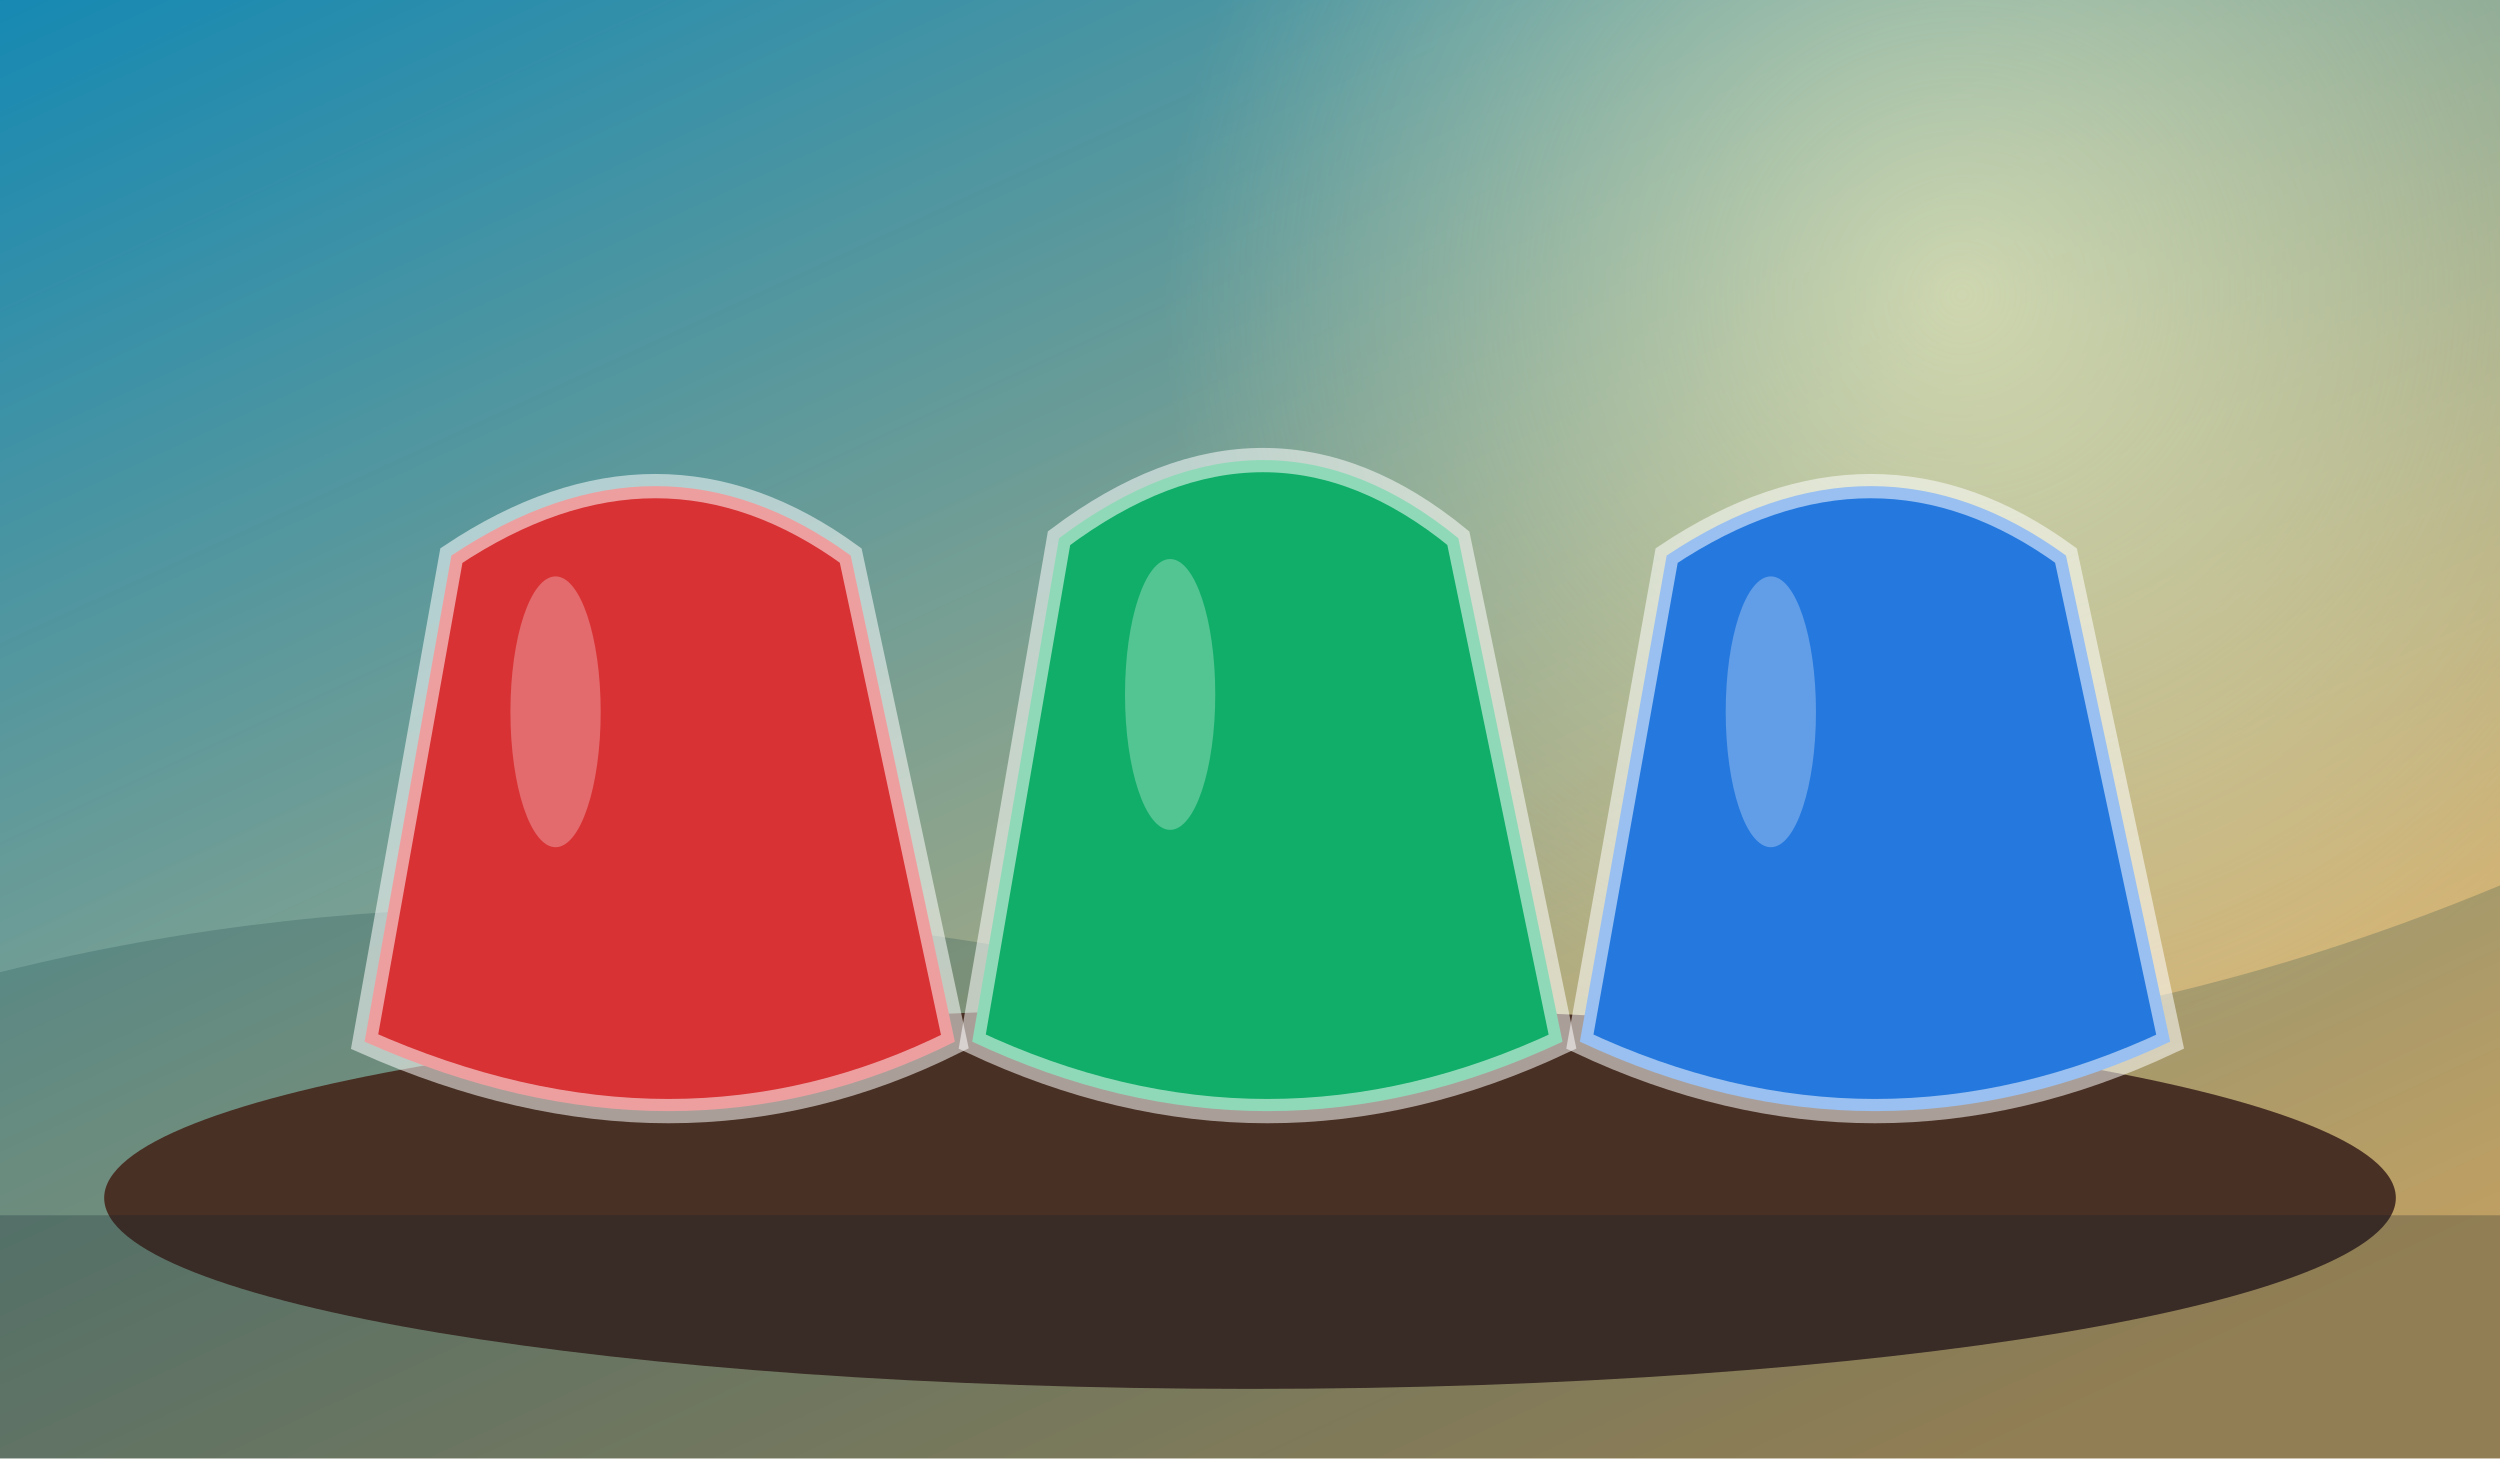
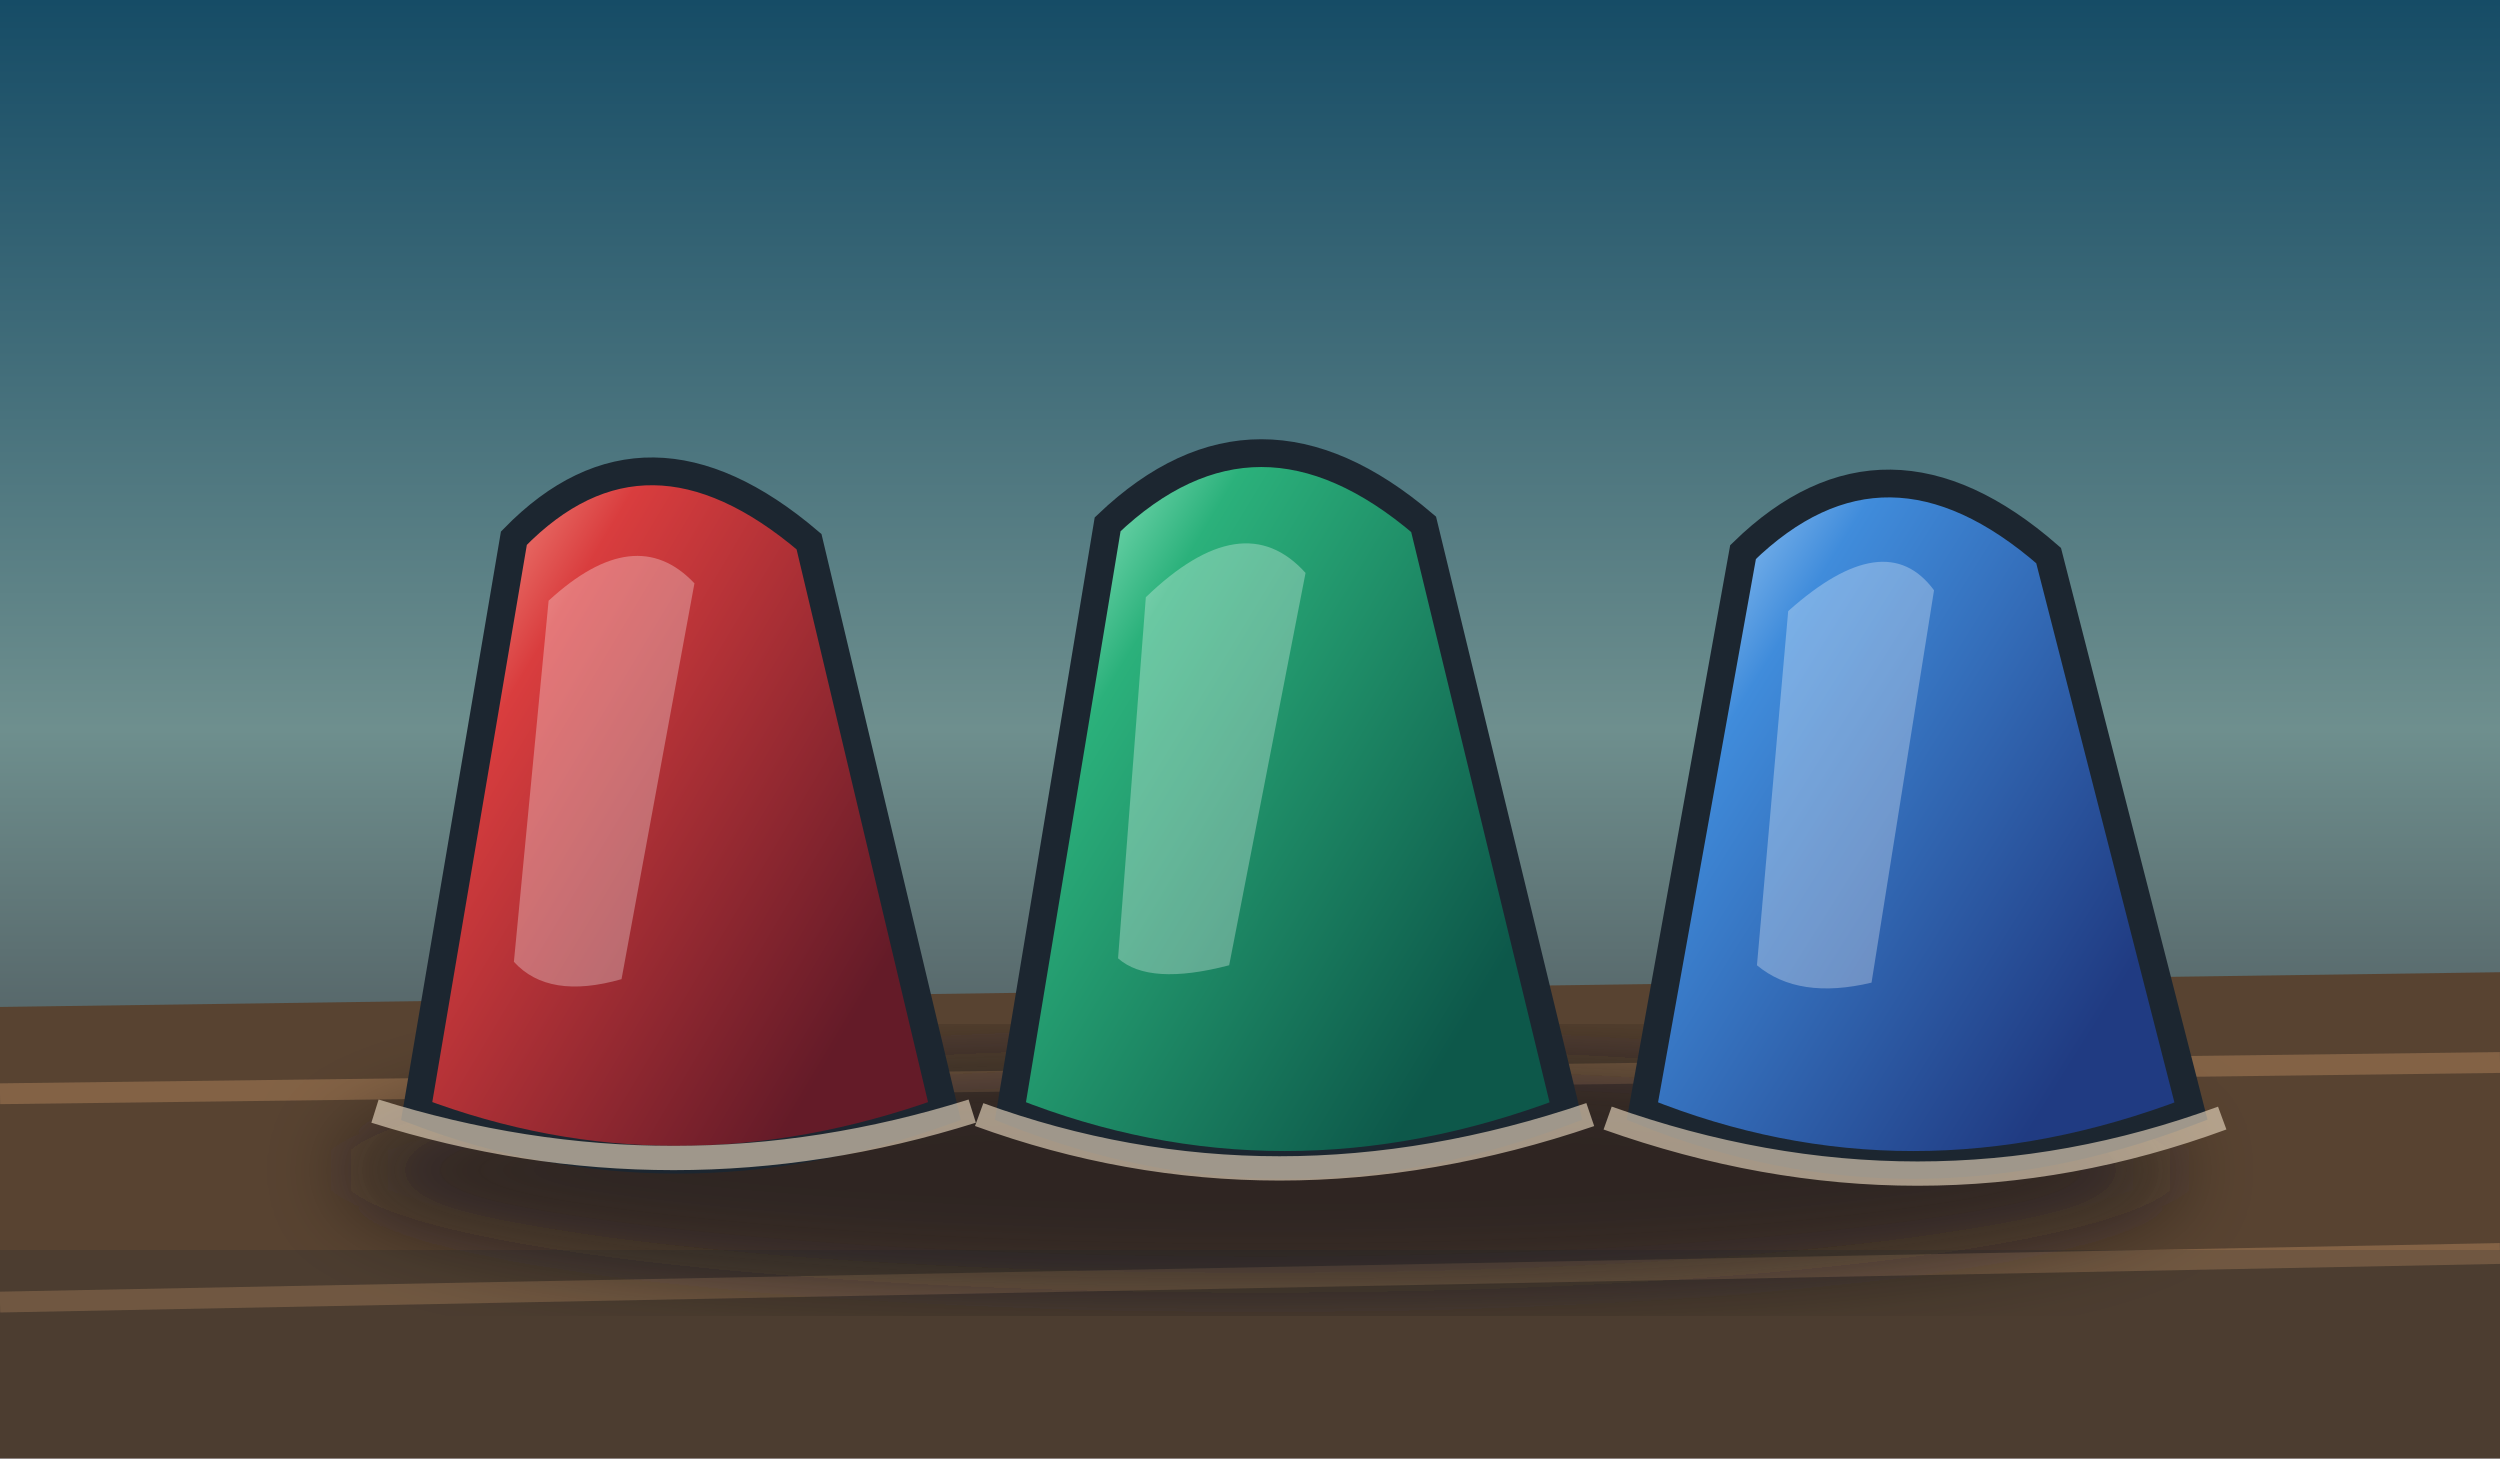
<svg xmlns="http://www.w3.org/2000/svg" width="720" height="420" viewBox="0 0 720 420">
  <defs>
-     <linearGradient id="bg" x2=".8" y2="1">
-       <stop stop-color="#1689b3" />
-       <stop offset="1" stop-color="#f0ba6b" />
+     <linearGradient id="bg" x2="0" y2="1">
+       <stop stop-color="#164c66" />
+       <stop offset=".5" stop-color="#6e8f8e" />
+       <stop offset="1" stop-color="#342a33" />
    </linearGradient>
-     <radialGradient id="glow">
-       <stop stop-color="#fff9c5" stop-opacity=".6" />
-       <stop offset="1" stop-color="#fff9c5" stop-opacity="0" />
-     </radialGradient>
+     <linearGradient id="red" x2=".9" y2=".7">
+       <stop stop-color="#ffb6a5" />
+       <stop offset=".3" stop-color="#d93d3e" />
+       <stop offset="1" stop-color="#641b28" />
+     </linearGradient>
+     <linearGradient id="green" x2=".9" y2=".7">
+       <stop stop-color="#c1ffe4" />
+       <stop offset=".3" stop-color="#2bb17b" />
+       <stop offset="1" stop-color="#0d584a" />
+     </linearGradient>
+     <linearGradient id="blue" x2=".9" y2=".7">
+       <stop stop-color="#c7e6ff" />
+       <stop offset=".3" stop-color="#408cdb" />
+       <stop offset="1" stop-color="#203b82" />
+     </linearGradient>
+     <filter id="s">
+       <feGaussianBlur stdDeviation="12" />
+     </filter>
  </defs>
  <rect width="720" height="420" fill="url(#bg)" />
-   <circle cx="565" cy="85" r="230" fill="url(#glow)" />
-   <path d="M0 280Q160 240 350 285T720 255V420H0" fill="#133e46" opacity=".22" />
-   <ellipse cx="360" cy="345" rx="330" ry="55" fill="#493024" />
-   <g stroke="#ffffff88" stroke-width="7">
-     <path d="M105 300L130 160Q190 120 245 160L275 300Q195 340 105 300Z" fill="#d83234" />
-     <path d="M280 300L305 155Q365 110 420 155L450 300Q365 340 280 300Z" fill="#10ae68" />
-     <path d="M455 300L480 160Q540 120 595 160L625 300Q540 340 455 300Z" fill="#2478de" />
+   <path d="M0 290L720 280V420H0" fill="#584331" />
+   <path d="M0 315L720 306M0 375L720 361" stroke="#a57b56" stroke-width="6" opacity=".55" />
+   <ellipse cx="363" cy="337" rx="265" ry="35" fill="#0c1019" opacity=".55" filter="url(#s)" />
+   <g stroke="#1c2630" stroke-width="8">
+     <path d="M120 320L148 155Q186 116 233 156L272 320Q194 348 120 320Z" fill="url(#red)" />
+     <path d="M291 320L319 151Q362 110 410 151L451 320Q369 351 291 320Z" fill="url(#green)" />
+     <path d="M473 320L502 159Q543 119 590 160L631 320Q550 351 473 320Z" fill="url(#blue)" />
  </g>
-   <g fill="#fff" opacity=".28">
-     <ellipse cx="160" cy="205" rx="13" ry="39" />
-     <ellipse cx="337" cy="200" rx="13" ry="39" />
-     <ellipse cx="510" cy="205" rx="13" ry="39" />
+   <g fill="#fff" opacity=".3">
+     <path d="M158 173Q183 150 200 168L179 282Q158 288 148 277Z" />
+     <path d="M330 172Q358 145 376 165L354 278Q331 284 322 276Z" />
+     <path d="M515 176Q543 151 557 170L539 283Q518 288 506 278Z" />
  </g>
-   <rect y="350" width="720" height="70" fill="#071b29" opacity=".25" />
+   <path d="M108 320Q194 347 280 320M282 321Q367 352 458 321M463 322Q553 354 640 322" fill="none" stroke="#e5d4bb" stroke-width="7" opacity=".65" />
+   <rect y="360" width="720" height="60" fill="#071b27" opacity=".15" />
</svg>
